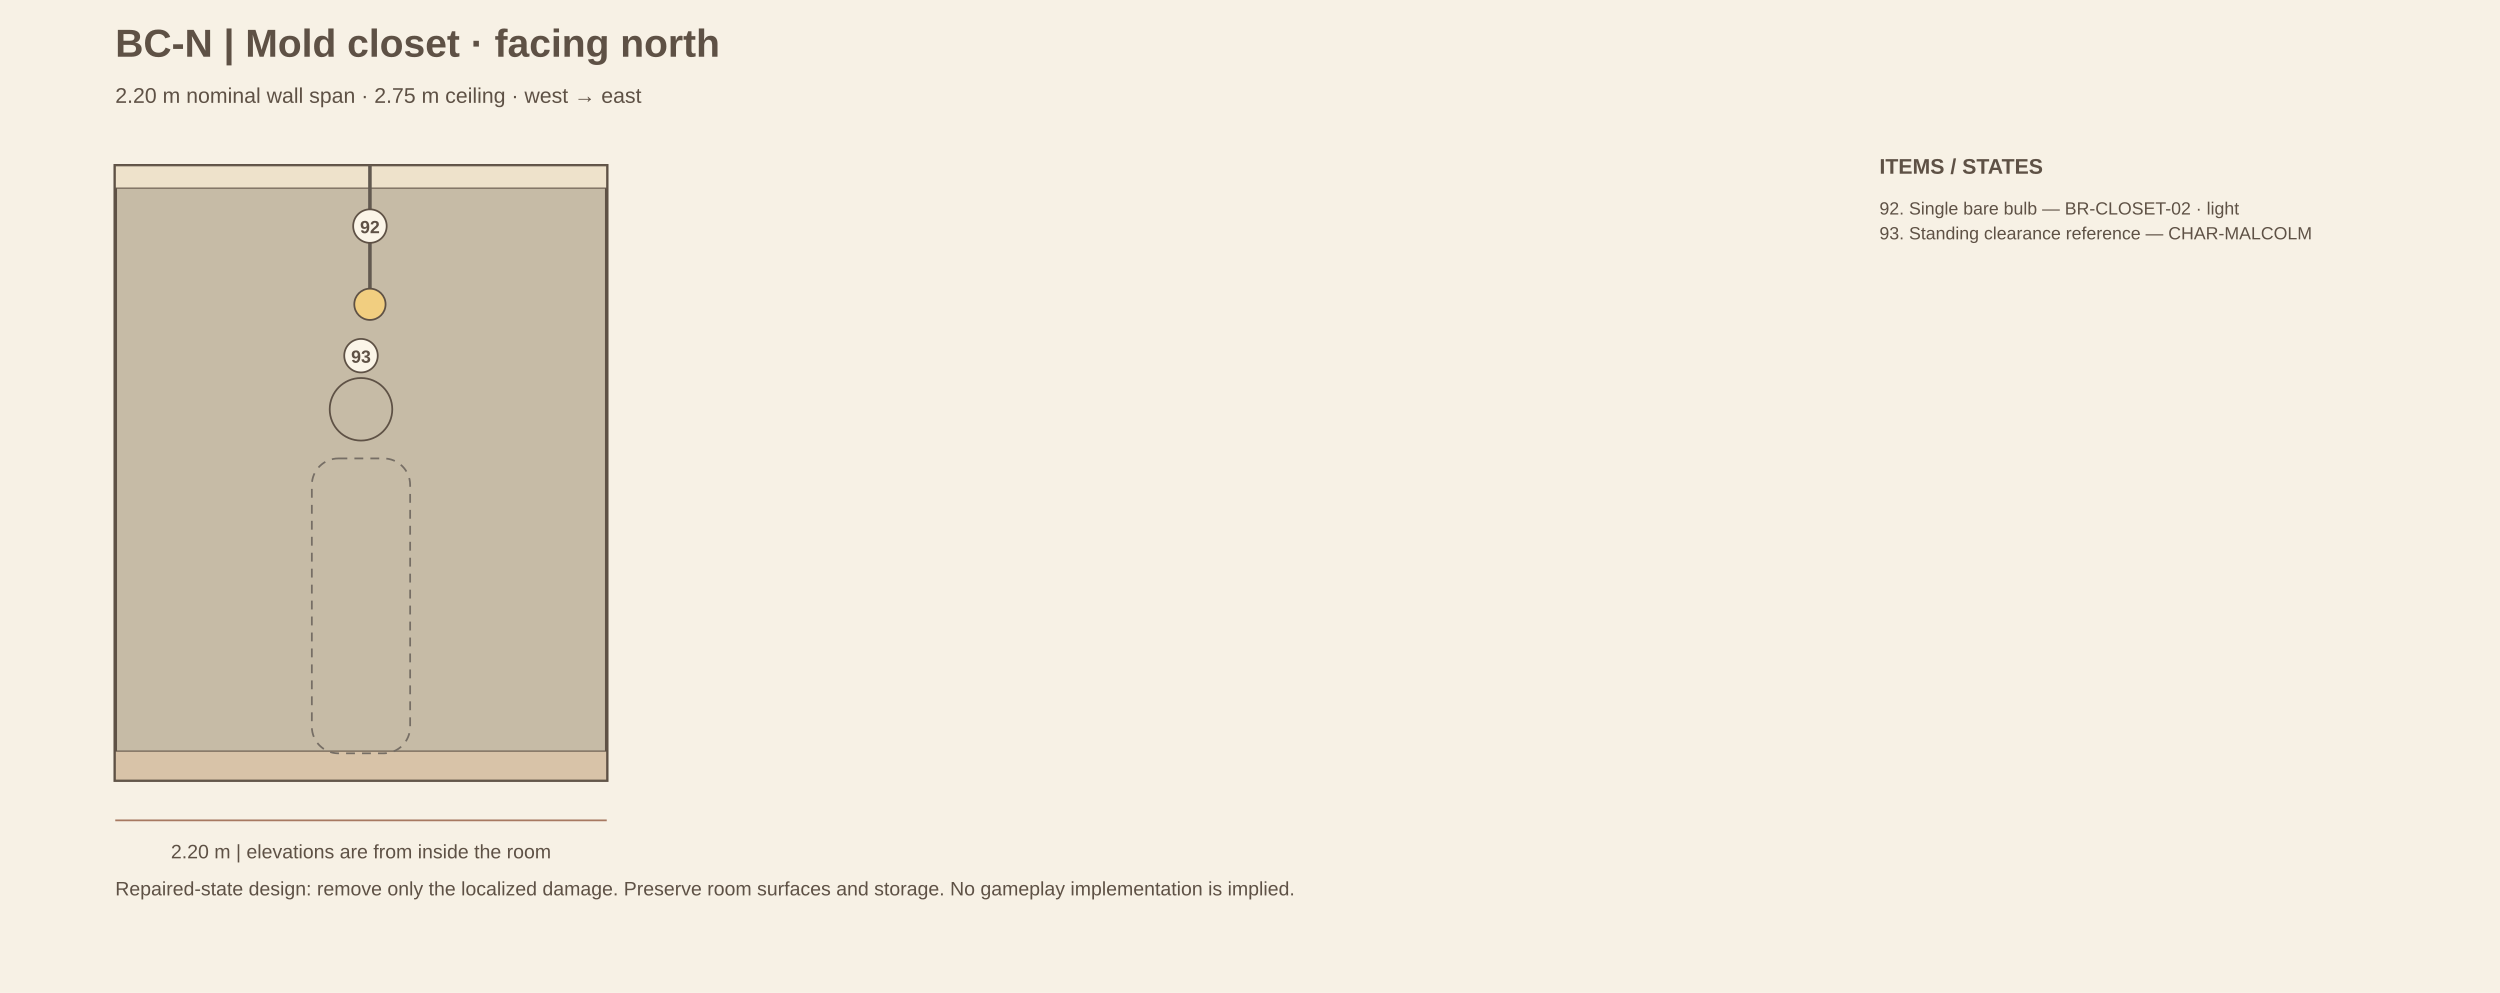
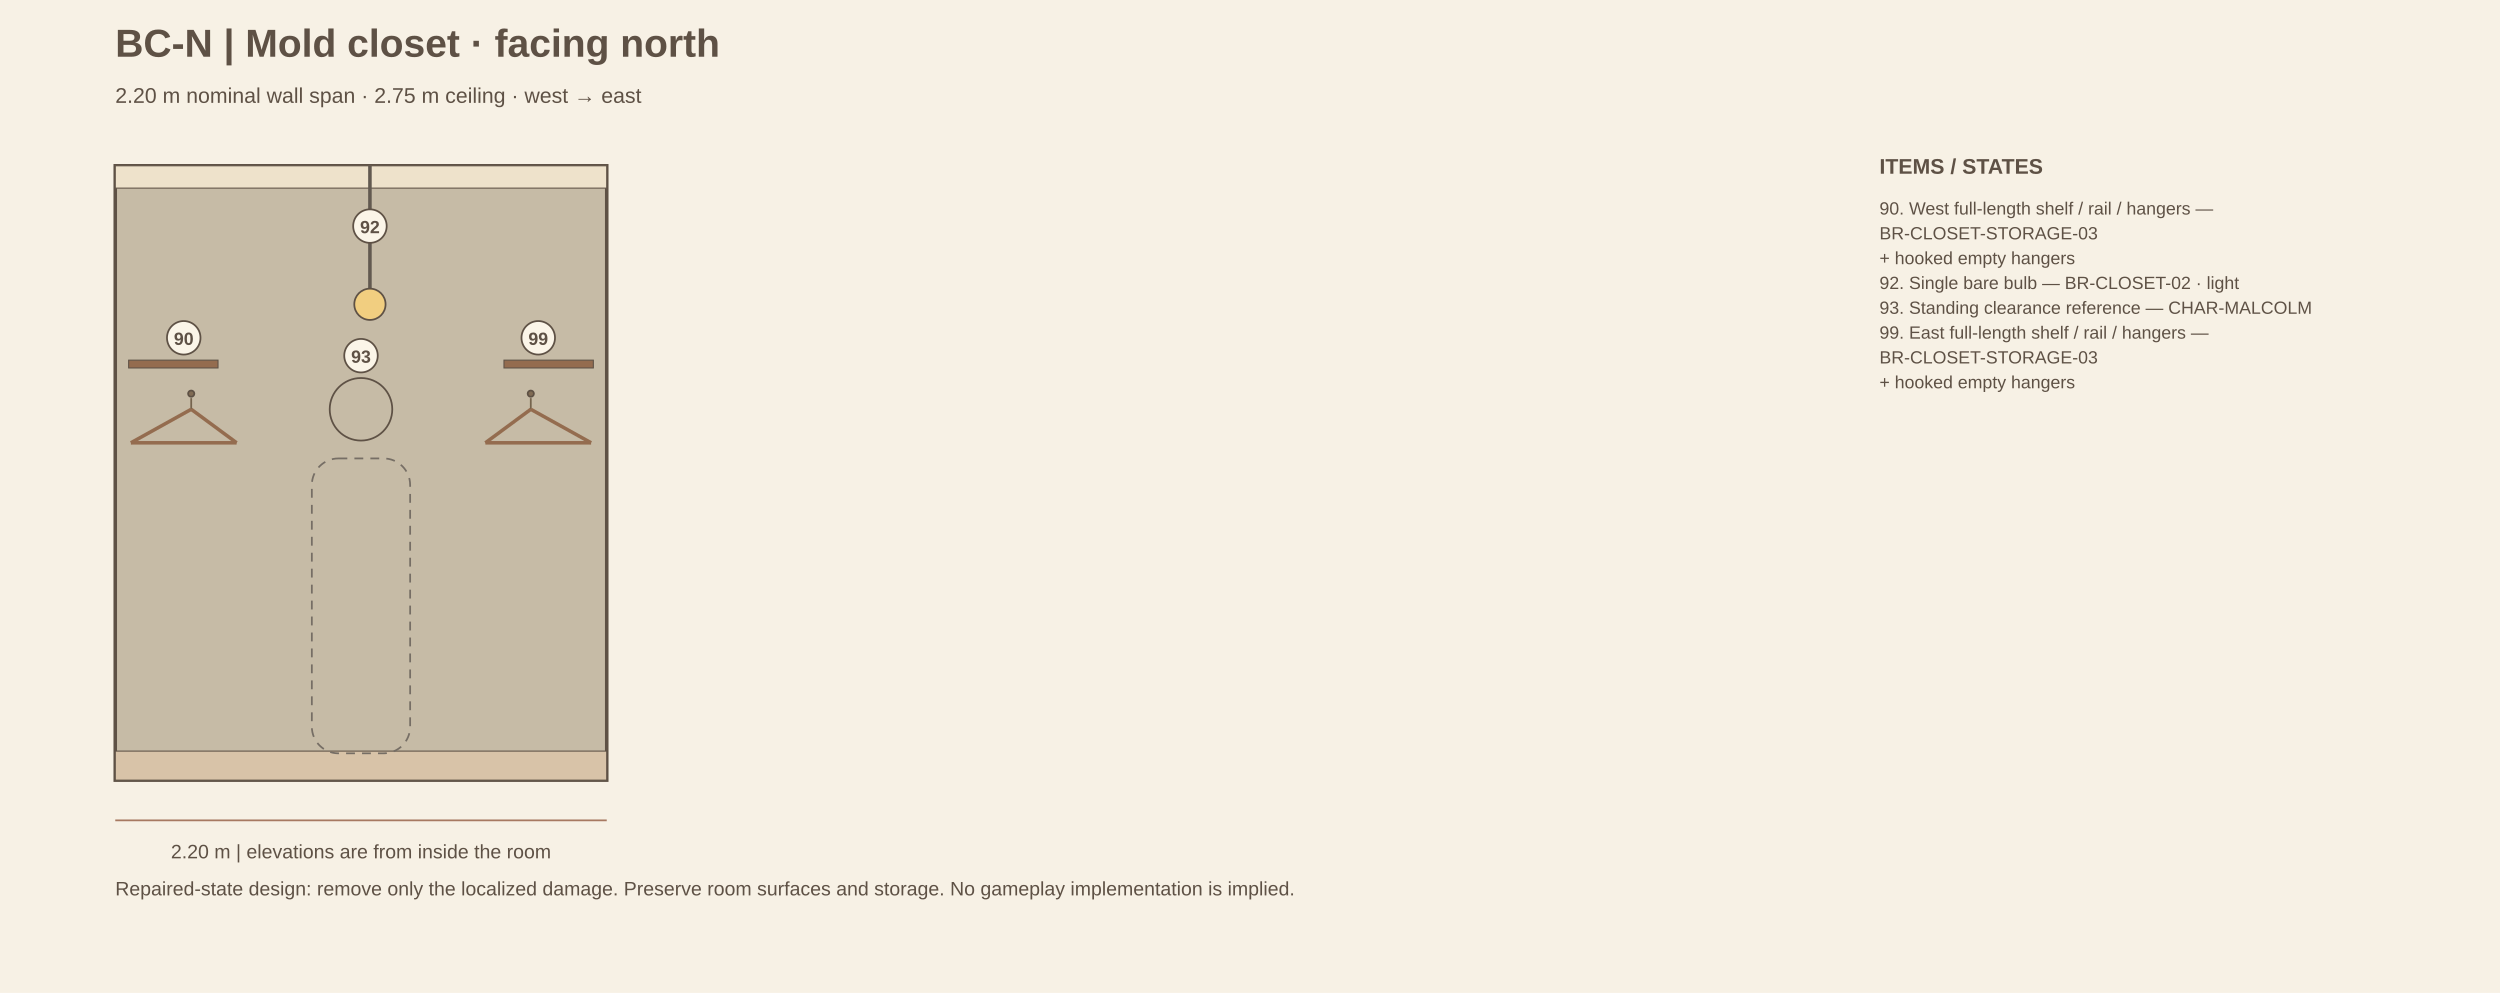
<svg xmlns="http://www.w3.org/2000/svg" viewBox="0 0 1410 560">
  <rect width="1410" height="560" fill="#f7f1e5" />
  <text x="65.00" y="32.00" font-family="Arial,sans-serif" font-size="22" text-anchor="start" font-weight="bold" fill="#5e5145">BC-N  |  Mold closet · facing north</text>
  <text x="65.00" y="58.00" font-family="Arial,sans-serif" font-size="12" text-anchor="start" font-weight="normal" fill="#5e5145">2.20 m nominal wall span · 2.75 m ceiling · west → east</text>
  <rect x="65.00" y="93.50" width="277.20" height="346.50" fill="#c6bba6" stroke="#5e5145" stroke-width="2" rx="0" />
  <rect x="65.00" y="423.62" width="277.20" height="16.38" fill="#d8c3a8" stroke="#5e5145" stroke-width="0.6" rx="0" />
  <rect x="65.00" y="93.50" width="277.20" height="12.60" fill="#eee2cb" stroke="#5e5145" stroke-width="0.6" rx="0" />
  <line x1="65.00" y1="462.68" x2="342.20" y2="462.68" stroke="#a77961" stroke-width="1" />
  <text x="203.60" y="484.10" font-family="Arial,sans-serif" font-size="11" text-anchor="middle" font-weight="normal" fill="#5e5145">2.20 m | elevations are from inside the room</text>
+   <g>
+     <rect x="72.56" y="203.12" width="50.40" height="4.41" fill="#946c4f" stroke="#5e5145" stroke-width="0.6" rx="0" />
+     <circle cx="107.84" cy="222.02" r="1.76" fill="#806b54" stroke="#5e5145" stroke-width="1" />
+     <line x1="107.84" y1="224.54" x2="107.84" y2="230.84" stroke="#75644e" stroke-width="1" />
+     <line x1="107.84" y1="230.84" x2="73.82" y2="249.74" stroke="#946c4f" stroke-width="2" />
+     <line x1="73.82" y1="249.74" x2="133.45" y2="249.74" stroke="#946c4f" stroke-width="2" />
+     <line x1="133.45" y1="249.74" x2="107.84" y2="230.84" stroke="#946c4f" stroke-width="2" />
+   </g>
+   <circle cx="103.63" cy="190.52" r="9.45" fill="#fbf5e8" stroke="#5e5145" stroke-width="1" />
+   <text x="103.63" y="194.52" font-family="Arial,sans-serif" font-size="10" text-anchor="middle" font-weight="bold" fill="#5e5145">90</text>
  <g>
    <line x1="208.64" y1="162.80" x2="208.64" y2="93.50" stroke="#625950" stroke-width="2" />
    <circle cx="208.64" cy="171.62" r="8.82" fill="#f1ce80" stroke="#5e5145" stroke-width="1" />
  </g>
  <circle cx="208.64" cy="127.52" r="9.45" fill="#fbf5e8" stroke="#5e5145" stroke-width="1" />
  <text x="208.64" y="131.52" font-family="Arial,sans-serif" font-size="10" text-anchor="middle" font-weight="bold" fill="#5e5145">92</text>
  <g>
    <rect x="175.88" y="258.56" width="55.44" height="166.32" fill="none" stroke="#766e65" stroke-width="1" rx="15" stroke-dasharray="5 4" />
    <circle cx="203.60" cy="230.84" r="17.64" fill="none" stroke="#5e5145" stroke-width="1" />
  </g>
  <circle cx="203.60" cy="200.60" r="9.45" fill="#fbf5e8" stroke="#5e5145" stroke-width="1" />
  <text x="203.60" y="204.60" font-family="Arial,sans-serif" font-size="10" text-anchor="middle" font-weight="bold" fill="#5e5145">93</text>
+   <g>
+     <rect x="284.24" y="203.12" width="50.40" height="4.41" fill="#946c4f" stroke="#5e5145" stroke-width="0.6" rx="0" />
+     <circle cx="299.36" cy="222.02" r="1.76" fill="#806b54" stroke="#5e5145" stroke-width="1" />
+     <line x1="299.36" y1="224.54" x2="299.36" y2="230.84" stroke="#75644e" stroke-width="1" />
+     <line x1="299.36" y1="230.84" x2="273.75" y2="249.74" stroke="#946c4f" stroke-width="2" />
+     <line x1="273.75" y1="249.74" x2="333.38" y2="249.74" stroke="#946c4f" stroke-width="2" />
+     <line x1="333.38" y1="249.74" x2="299.36" y2="230.84" stroke="#946c4f" stroke-width="2" />
+   </g>
+   <circle cx="303.57" cy="190.52" r="9.45" fill="#fbf5e8" stroke="#5e5145" stroke-width="1" />
+   <text x="303.57" y="194.52" font-family="Arial,sans-serif" font-size="10" text-anchor="middle" font-weight="bold" fill="#5e5145">99</text>
  <text x="1060.00" y="98.00" font-family="Arial,sans-serif" font-size="12" text-anchor="start" font-weight="bold" fill="#5e5145">ITEMS / STATES</text>
-   <text x="1060.00" y="121.00" font-family="Arial,sans-serif" font-size="10" text-anchor="start" font-weight="normal" fill="#5e5145">92. Single bare bulb — BR-CLOSET-02 · light</text>
-   <text x="1060.00" y="135.00" font-family="Arial,sans-serif" font-size="10" text-anchor="start" font-weight="normal" fill="#5e5145">93. Standing clearance reference — CHAR-MALCOLM</text>
+   <text x="1060.00" y="121.00" font-family="Arial,sans-serif" font-size="10" text-anchor="start" font-weight="normal" fill="#5e5145">90. West full-length shelf / rail / hangers —</text>
+   <text x="1060.00" y="135.00" font-family="Arial,sans-serif" font-size="10" text-anchor="start" font-weight="normal" fill="#5e5145">BR-CLOSET-STORAGE-03</text>
+   <text x="1060.00" y="149.00" font-family="Arial,sans-serif" font-size="10" text-anchor="start" font-weight="normal" fill="#5e5145">   + hooked empty hangers</text>
+   <text x="1060.00" y="163.00" font-family="Arial,sans-serif" font-size="10" text-anchor="start" font-weight="normal" fill="#5e5145">92. Single bare bulb — BR-CLOSET-02 · light</text>
+   <text x="1060.00" y="177.00" font-family="Arial,sans-serif" font-size="10" text-anchor="start" font-weight="normal" fill="#5e5145">93. Standing clearance reference — CHAR-MALCOLM</text>
+   <text x="1060.00" y="191.00" font-family="Arial,sans-serif" font-size="10" text-anchor="start" font-weight="normal" fill="#5e5145">99. East full-length shelf / rail / hangers —</text>
+   <text x="1060.00" y="205.00" font-family="Arial,sans-serif" font-size="10" text-anchor="start" font-weight="normal" fill="#5e5145">BR-CLOSET-STORAGE-03</text>
+   <text x="1060.00" y="219.00" font-family="Arial,sans-serif" font-size="10" text-anchor="start" font-weight="normal" fill="#5e5145">   + hooked empty hangers</text>
  <text x="65.00" y="505.00" font-family="Arial,sans-serif" font-size="11" text-anchor="start" font-weight="normal" fill="#5e5145">Repaired-state design: remove only the localized damage. Preserve room surfaces and storage. No gameplay implementation is implied.</text>
</svg>
